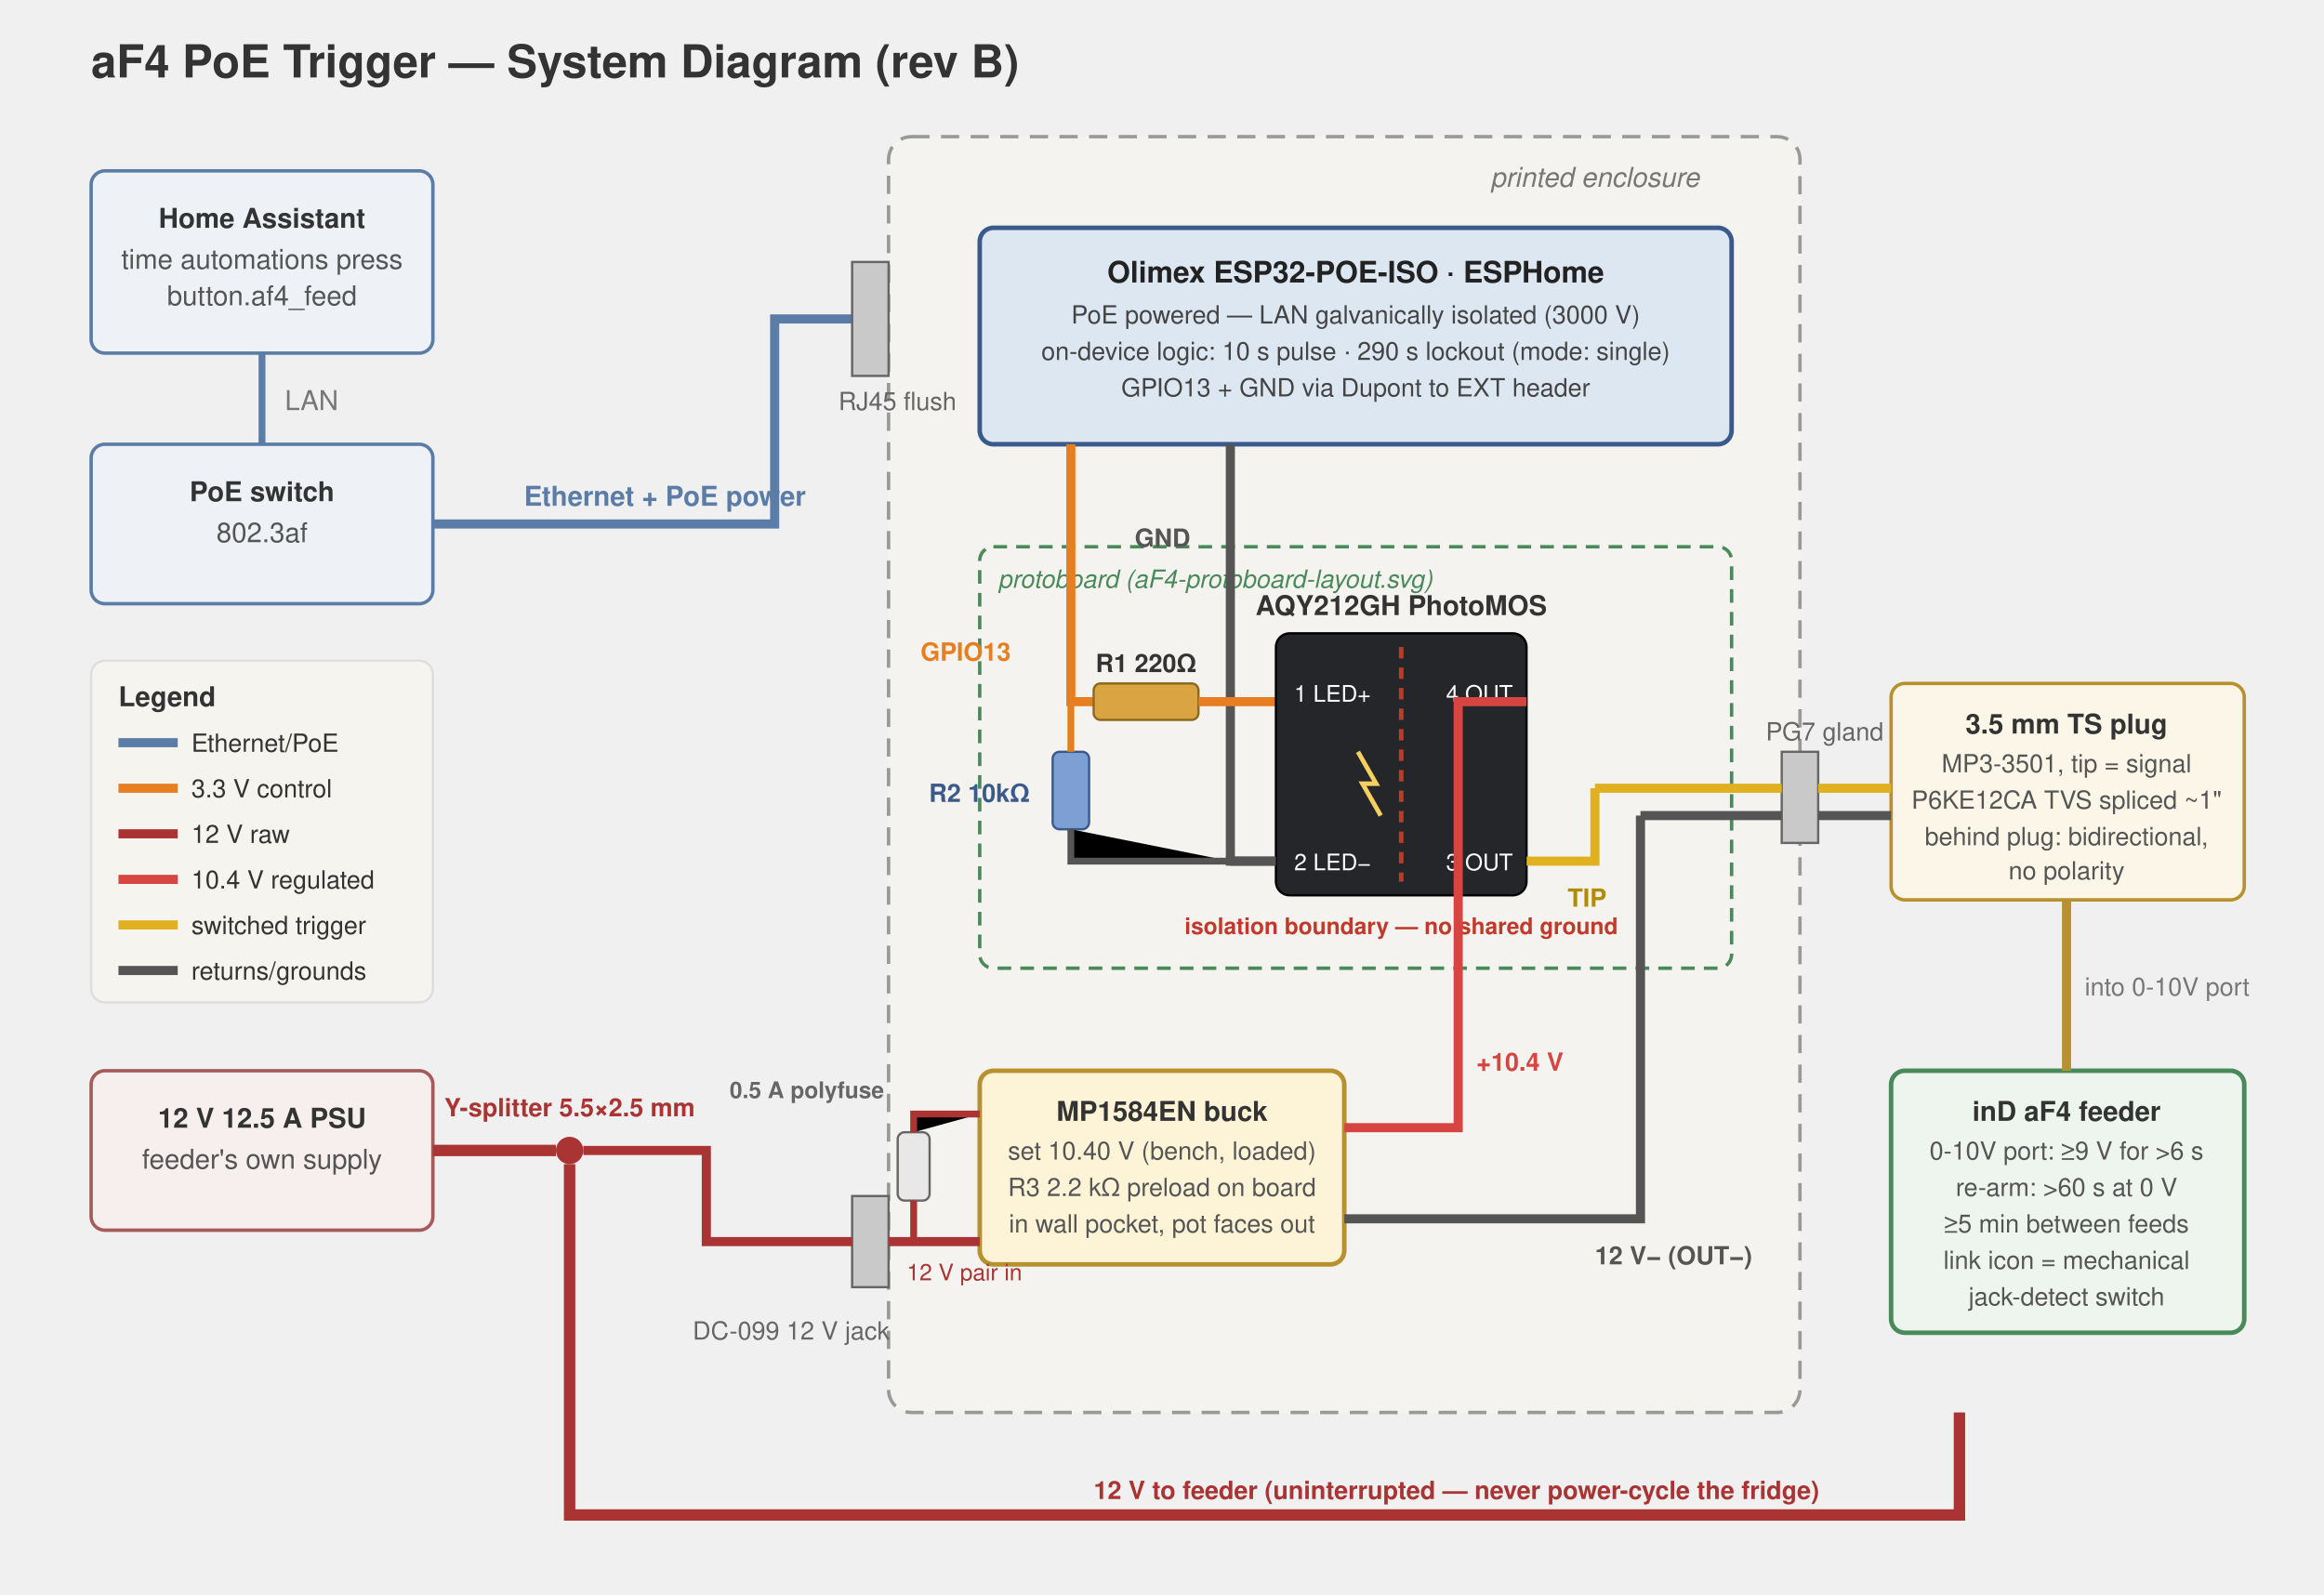
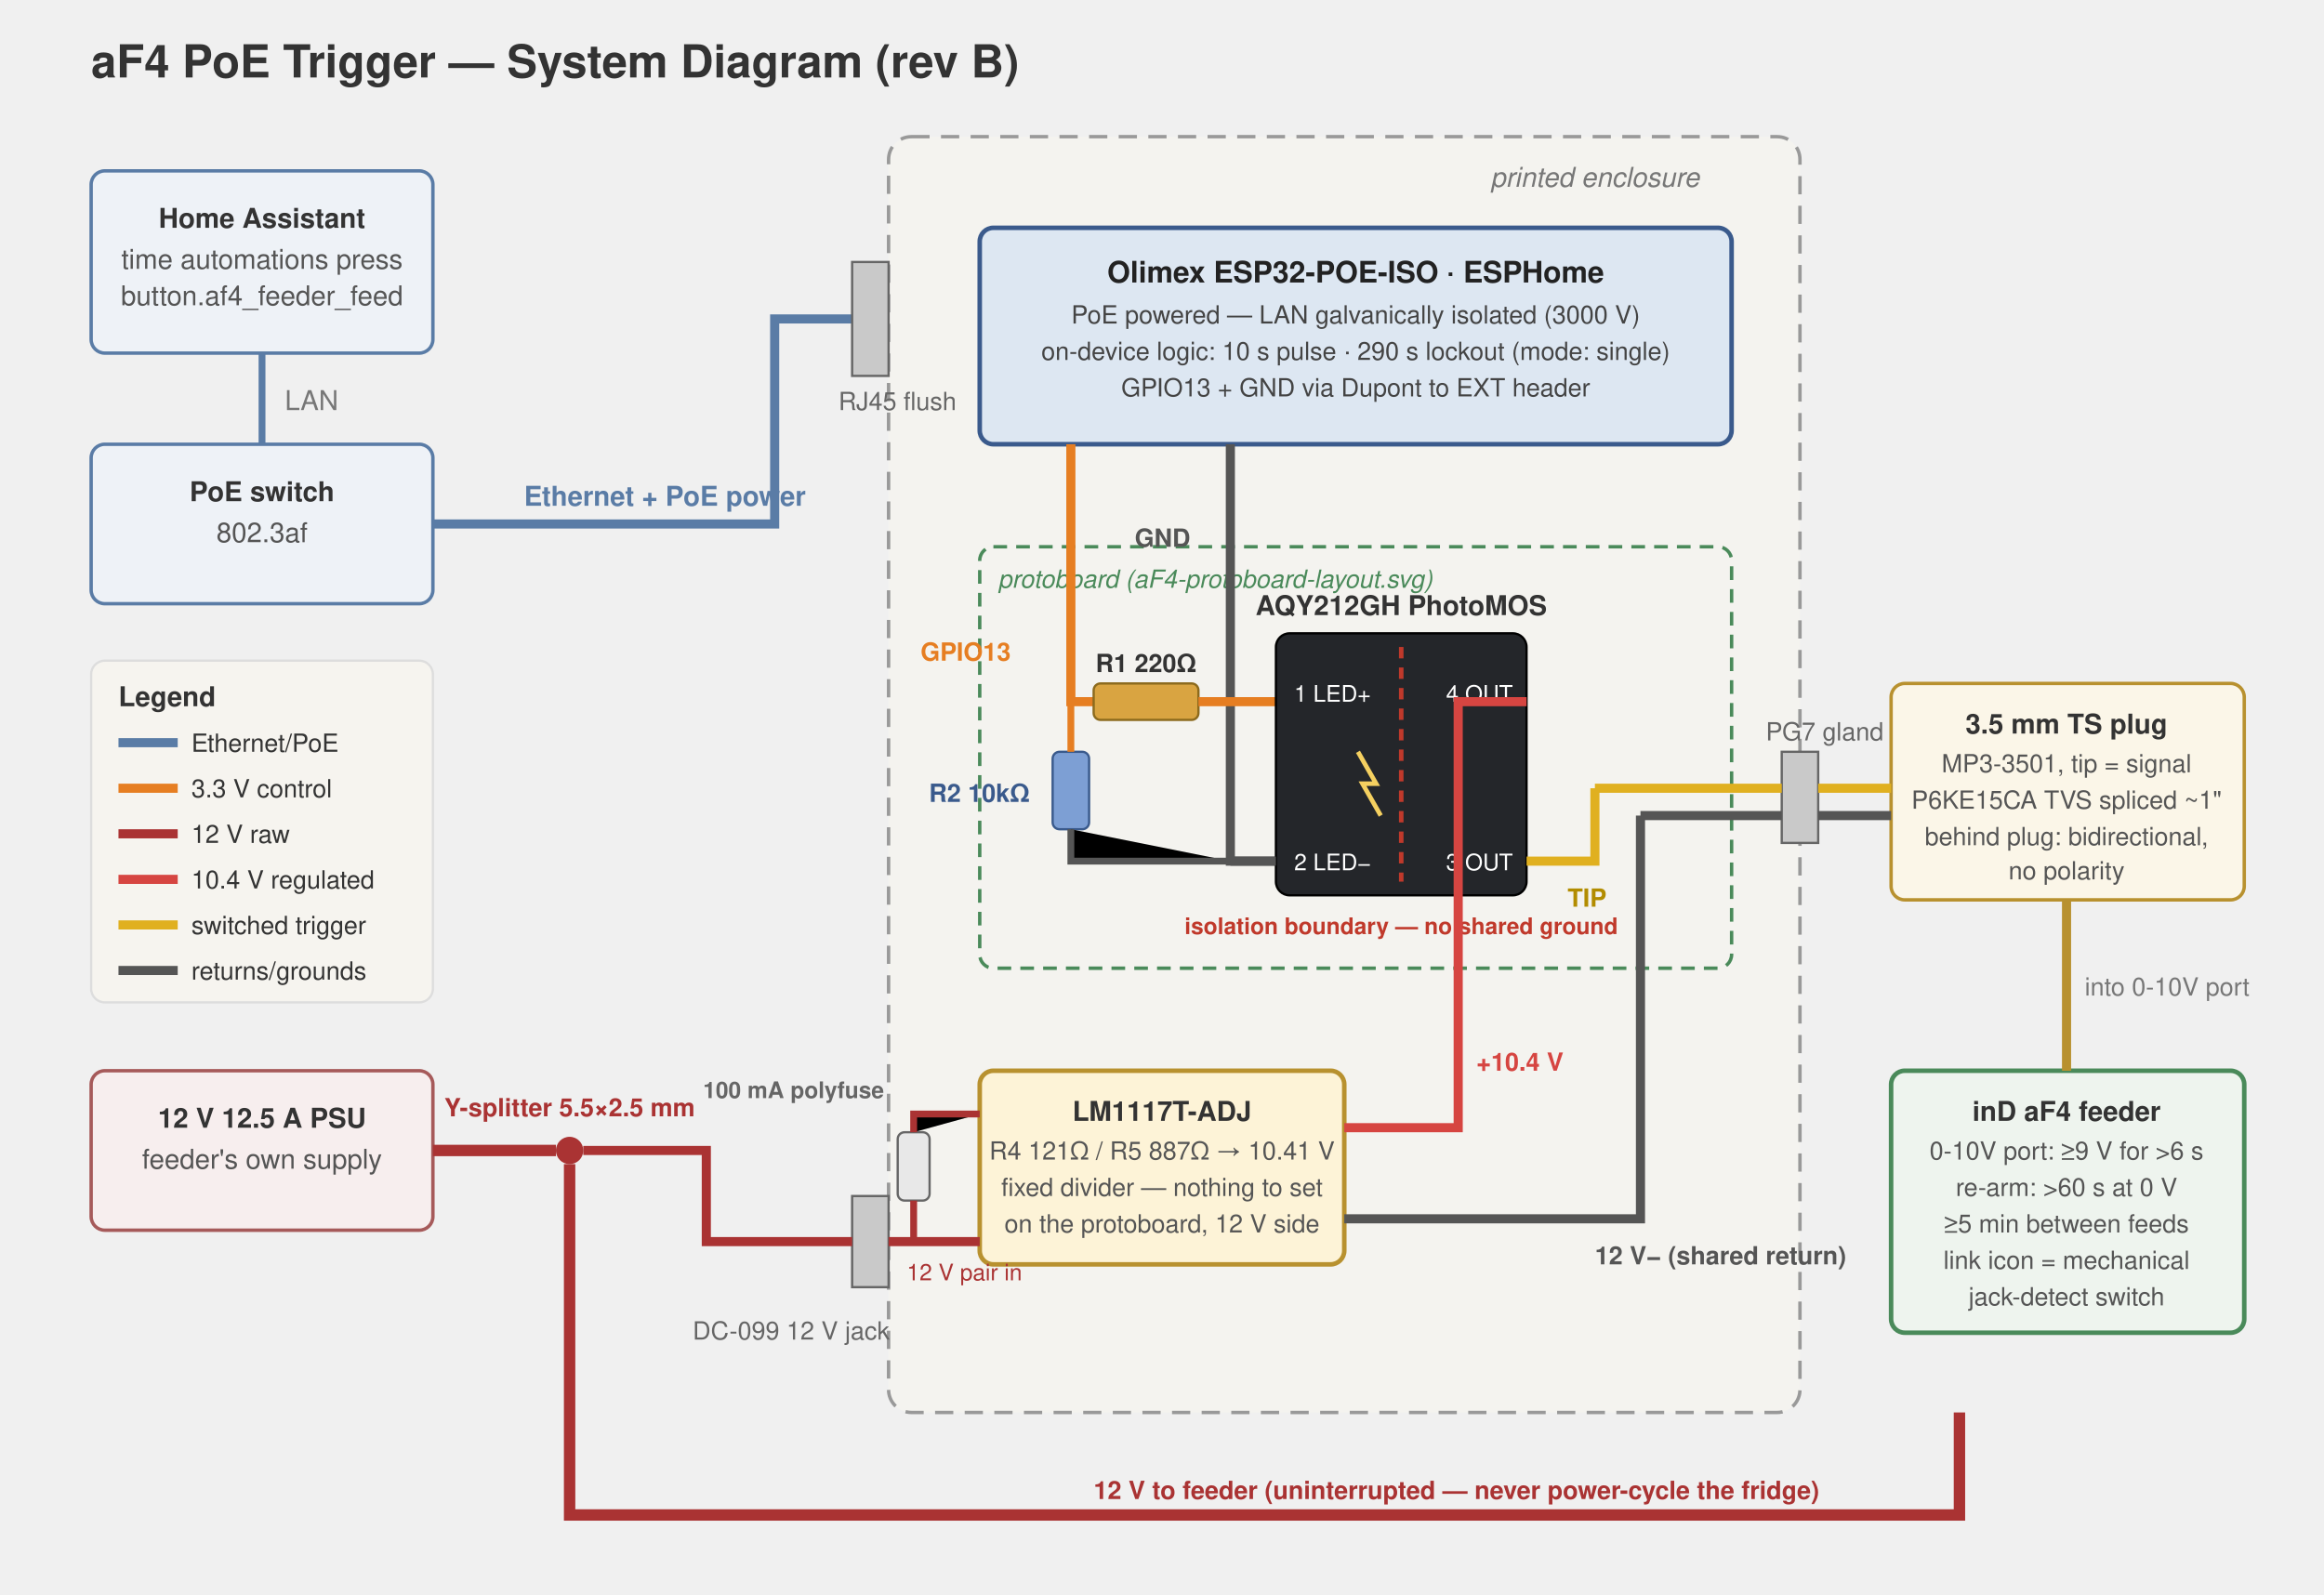
<svg xmlns="http://www.w3.org/2000/svg" viewBox="0 0 1020 700" font-family="Helvetica, Arial, sans-serif">
  <text x="40" y="34" font-size="20" font-weight="bold" fill="#333">aF4 PoE Trigger — System Diagram (rev B)</text>
  <rect x="390" y="60" width="400" height="560" rx="10" fill="#f4f3ef" stroke="#999" stroke-width="1.5" stroke-dasharray="8 5" />
  <text x="700" y="82" font-size="12" fill="#777" font-style="italic" text-anchor="middle">printed enclosure</text>
  <g font-size="12">
    <rect x="40" y="75" width="150" height="80" rx="6" fill="#eef2f7" stroke="#5a7ca6" stroke-width="1.5" />
    <text x="115" y="100" text-anchor="middle" font-weight="bold" fill="#333">Home Assistant</text>
    <text x="115" y="118" text-anchor="middle" fill="#555">time automations press</text>
-     <text x="115" y="134" text-anchor="middle" fill="#555">button.af4_feed</text>
+     <text x="115" y="134" text-anchor="middle" fill="#555">button.af4_feeder_feed</text>
    <rect x="40" y="195" width="150" height="70" rx="6" fill="#eef2f7" stroke="#5a7ca6" stroke-width="1.5" />
    <text x="115" y="220" text-anchor="middle" font-weight="bold" fill="#333">PoE switch</text>
    <text x="115" y="238" text-anchor="middle" fill="#555">802.3af</text>
    <line x1="115" y1="155" x2="115" y2="195" stroke="#5a7ca6" stroke-width="3" />
    <text x="125" y="180" fill="#777">LAN</text>
  </g>
  <path d="M190,230 h150 v-90 h34" stroke="#5a7ca6" stroke-width="4" fill="none" />
  <text x="230" y="222" font-size="12" fill="#5a7ca6" font-weight="bold">Ethernet + PoE power</text>
  <rect x="374" y="115" width="16" height="50" fill="#c9c9c9" stroke="#666" />
  <text x="368" y="180" font-size="11" fill="#666">RJ45 flush</text>
  <rect x="430" y="100" width="330" height="95" rx="6" fill="#dde7f2" stroke="#3a5a8c" stroke-width="2" />
  <text x="595" y="124" text-anchor="middle" font-size="13" font-weight="bold" fill="#222">Olimex ESP32-POE-ISO · ESPHome</text>
  <text x="595" y="142" text-anchor="middle" font-size="11" fill="#444">PoE powered — LAN galvanically isolated (3000 V)</text>
  <text x="595" y="158" text-anchor="middle" font-size="11" fill="#444">on-device logic: 10 s pulse · 290 s lockout (mode: single)</text>
  <text x="595" y="174" text-anchor="middle" font-size="11" fill="#444">GPIO13 + GND via Dupont to EXT header</text>
  <rect x="430" y="240" width="330" height="185" rx="6" fill="none" stroke="#4a8a5a" stroke-width="1.5" stroke-dasharray="6 4" />
  <text x="438" y="258" font-size="11" fill="#4a8a5a" font-style="italic">protoboard (aF4-protoboard-layout.svg)</text>
  <path d="M470,195 v113 h10" stroke="#e67e22" stroke-width="4" fill="none" />
  <text x="404" y="290" font-size="11" font-weight="bold" fill="#e67e22">GPIO13</text>
  <path d="M540,195 v183 h20" stroke="#555" stroke-width="4" fill="none" />
  <text x="498" y="240" font-size="11" font-weight="bold" fill="#555">GND</text>
  <rect x="480" y="300" width="46" height="16" rx="3" fill="#d9a441" stroke="#8c6a1d" />
  <text x="503" y="295" font-size="11" text-anchor="middle" fill="#333" font-weight="bold">R1 220Ω</text>
  <line x1="526" y1="308" x2="560" y2="308" stroke="#e67e22" stroke-width="4" />
  <rect x="462" y="330" width="16" height="34" rx="3" fill="#7d9fd4" stroke="#3a5a8c" />
  <path d="M470,308 v22" stroke="#e67e22" stroke-width="3" />
  <path d="M470,364 v14 h70" stroke="#555" stroke-width="3" />
  <text x="452" y="352" font-size="11" text-anchor="end" fill="#3a5a8c" font-weight="bold">R2 10kΩ</text>
  <rect x="560" y="278" width="110" height="115" rx="6" fill="#24262a" stroke="#000" />
  <text x="615" y="270" font-size="12" text-anchor="middle" font-weight="bold" fill="#333">AQY212GH PhotoMOS</text>
  <line x1="615" y1="284" x2="615" y2="387" stroke="#c0392b" stroke-width="2" stroke-dasharray="5 4" />
  <text x="568" y="308" font-size="10" fill="#fff">1 LED+</text>
  <text x="568" y="382" font-size="10" fill="#fff">2 LED−</text>
  <text x="664" y="308" font-size="10" fill="#fff" text-anchor="end">4 OUT</text>
  <text x="664" y="382" font-size="10" fill="#fff" text-anchor="end">3 OUT</text>
  <path d="M596,330 l8,14 h-6 l8,14" stroke="#f5d060" stroke-width="2" fill="none" />
  <text x="615" y="410" font-size="10" text-anchor="middle" fill="#c0392b" font-weight="bold">isolation boundary — no shared ground</text>
  <line x1="540" y1="378" x2="560" y2="378" stroke="#555" stroke-width="4" />
  <rect x="430" y="470" width="160" height="85" rx="6" fill="#fdf3d7" stroke="#b8912f" stroke-width="2" />
-   <text x="510" y="492" text-anchor="middle" font-size="12" font-weight="bold" fill="#333">MP1584EN buck</text>
-   <text x="510" y="509" text-anchor="middle" font-size="11" fill="#555">set 10.40 V (bench, loaded)</text>
-   <text x="510" y="525" text-anchor="middle" font-size="11" fill="#555">R3 2.2 kΩ preload on board</text>
-   <text x="510" y="541" text-anchor="middle" font-size="11" fill="#555">in wall pocket, pot faces out</text>
+   <text x="510" y="492" text-anchor="middle" font-size="12" font-weight="bold" fill="#333">LM1117T-ADJ</text>
+   <text x="510" y="509" text-anchor="middle" font-size="11" fill="#555">R4 121Ω / R5 887Ω → 10.41 V</text>
+   <text x="510" y="525" text-anchor="middle" font-size="11" fill="#555">fixed divider — nothing to set</text>
+   <text x="510" y="541" text-anchor="middle" font-size="11" fill="#555">on the protoboard, 12 V side</text>
  <path d="M590,495 h50 v-187 h30" stroke="#d64541" stroke-width="4" fill="none" />
  <text x="648" y="470" font-size="11" font-weight="bold" fill="#d64541">+10.4 V</text>
  <path d="M590,535 h130 v-177" stroke="#555" stroke-width="4" fill="none" />
-   <text x="700" y="555" font-size="11" font-weight="bold" fill="#555">12 V− (OUT−)</text>
+   <text x="700" y="555" font-size="11" font-weight="bold" fill="#555">12 V− (shared return)</text>
  <path d="M670,378 h30 v-32" stroke="#e0b020" stroke-width="4" fill="none" />
  <text x="688" y="398" font-size="11" font-weight="bold" fill="#b28c00">TIP</text>
  <rect x="782" y="330" width="16" height="40" fill="#c9c9c9" stroke="#666" />
  <text x="775" y="325" font-size="11" fill="#666">PG7 gland</text>
  <path d="M700,346 h82" stroke="#e0b020" stroke-width="4" />
  <path d="M720,358 h62" stroke="#555" stroke-width="4" />
  <g font-size="12">
    <rect x="40" y="470" width="150" height="70" rx="6" fill="#f7eeee" stroke="#a65a5a" stroke-width="1.5" />
    <text x="115" y="495" text-anchor="middle" font-weight="bold" fill="#333">12 V 12.5 A PSU</text>
    <text x="115" y="513" text-anchor="middle" fill="#555">feeder's own supply</text>
  </g>
  <circle cx="250" cy="505" r="6" fill="#a33" />
  <text x="250" y="490" font-size="11" text-anchor="middle" fill="#a33" font-weight="bold">Y-splitter 5.5×2.5 mm</text>
  <line x1="190" y1="505" x2="244" y2="505" stroke="#a33" stroke-width="5" />
  <path d="M250,511 v154 h610 v-45" stroke="#a33" stroke-width="5" fill="none" />
  <text x="480" y="658" font-size="11" fill="#a33" font-weight="bold">12 V to feeder (uninterrupted — never power-cycle the fridge)</text>
  <rect x="374" y="525" width="16" height="40" fill="#c9c9c9" stroke="#666" />
  <text x="304" y="588" font-size="11" fill="#666">DC-099 12 V jack</text>
  <path d="M256,505 h54 v40 h64" stroke="#a33" stroke-width="4" fill="none" />
  <rect x="394" y="497" width="14" height="30" rx="3" fill="#e8e8e8" stroke="#666" />
  <path d="M401,527 v18" stroke="#a33" stroke-width="3" />
  <path d="M401,497 v-8 h29" stroke="#a33" stroke-width="3" />
  <path d="M430,489 v0" stroke="#a33" stroke-width="3" />
-   <text x="388" y="482" font-size="10" fill="#666" font-weight="bold" text-anchor="end">0.5 A polyfuse</text>
+   <text x="388" y="482" font-size="10" fill="#666" font-weight="bold" text-anchor="end">100 mA polyfuse</text>
  <path d="M401,545 h-11" stroke="#a33" stroke-width="0" />
  <line x1="390" y1="545" x2="430" y2="545" stroke="#a33" stroke-width="4" />
  <text x="398" y="562" font-size="10" fill="#a33">12 V pair in</text>
  <g font-size="11">
    <rect x="830" y="300" width="155" height="95" rx="6" fill="#fbf6e8" stroke="#b8912f" stroke-width="1.5" />
    <text x="907" y="322" text-anchor="middle" font-weight="bold" font-size="12" fill="#333">3.5 mm TS plug</text>
    <text x="907" y="339" text-anchor="middle" fill="#555">MP3-3501, tip = signal</text>
-     <text x="907" y="355" text-anchor="middle" fill="#555">P6KE12CA TVS spliced ~1"</text>
+     <text x="907" y="355" text-anchor="middle" fill="#555">P6KE15CA TVS spliced ~1"</text>
    <text x="907" y="371" text-anchor="middle" fill="#555">behind plug: bidirectional,</text>
    <text x="907" y="386" text-anchor="middle" fill="#555">no polarity</text>
    <path d="M798,346 h32" stroke="#e0b020" stroke-width="4" />
    <path d="M798,358 h32" stroke="#555" stroke-width="4" />
    <rect x="830" y="470" width="155" height="115" rx="6" fill="#eef4ee" stroke="#4a8a5a" stroke-width="2" />
    <text x="907" y="492" text-anchor="middle" font-weight="bold" font-size="12" fill="#333">inD aF4 feeder</text>
    <text x="907" y="509" text-anchor="middle" fill="#555">0-10V port: ≥9 V for &gt;6 s</text>
    <text x="907" y="525" text-anchor="middle" fill="#555">re-arm: &gt;60 s at 0 V</text>
    <text x="907" y="541" text-anchor="middle" fill="#555">≥5 min between feeds</text>
    <text x="907" y="557" text-anchor="middle" fill="#555">link icon = mechanical</text>
    <text x="907" y="573" text-anchor="middle" fill="#555">jack-detect switch</text>
    <line x1="907" y1="395" x2="907" y2="470" stroke="#b8912f" stroke-width="4" />
    <text x="915" y="437" fill="#777">into 0-10V port</text>
  </g>
  <g font-size="11" fill="#333">
    <rect x="40" y="290" width="150" height="150" rx="6" fill="#f6f4ef" stroke="#ddd" />
    <text x="52" y="310" font-weight="bold" font-size="12">Legend</text>
    <line x1="52" y1="326" x2="78" y2="326" stroke="#5a7ca6" stroke-width="4" />
    <text x="84" y="330">Ethernet/PoE</text>
    <line x1="52" y1="346" x2="78" y2="346" stroke="#e67e22" stroke-width="4" />
    <text x="84" y="350">3.3 V control</text>
    <line x1="52" y1="366" x2="78" y2="366" stroke="#a33" stroke-width="4" />
    <text x="84" y="370">12 V raw</text>
    <line x1="52" y1="386" x2="78" y2="386" stroke="#d64541" stroke-width="4" />
    <text x="84" y="390">10.4 V regulated</text>
    <line x1="52" y1="406" x2="78" y2="406" stroke="#e0b020" stroke-width="4" />
    <text x="84" y="410">switched trigger</text>
    <line x1="52" y1="426" x2="78" y2="426" stroke="#555" stroke-width="4" />
    <text x="84" y="430">returns/grounds</text>
  </g>
</svg>
